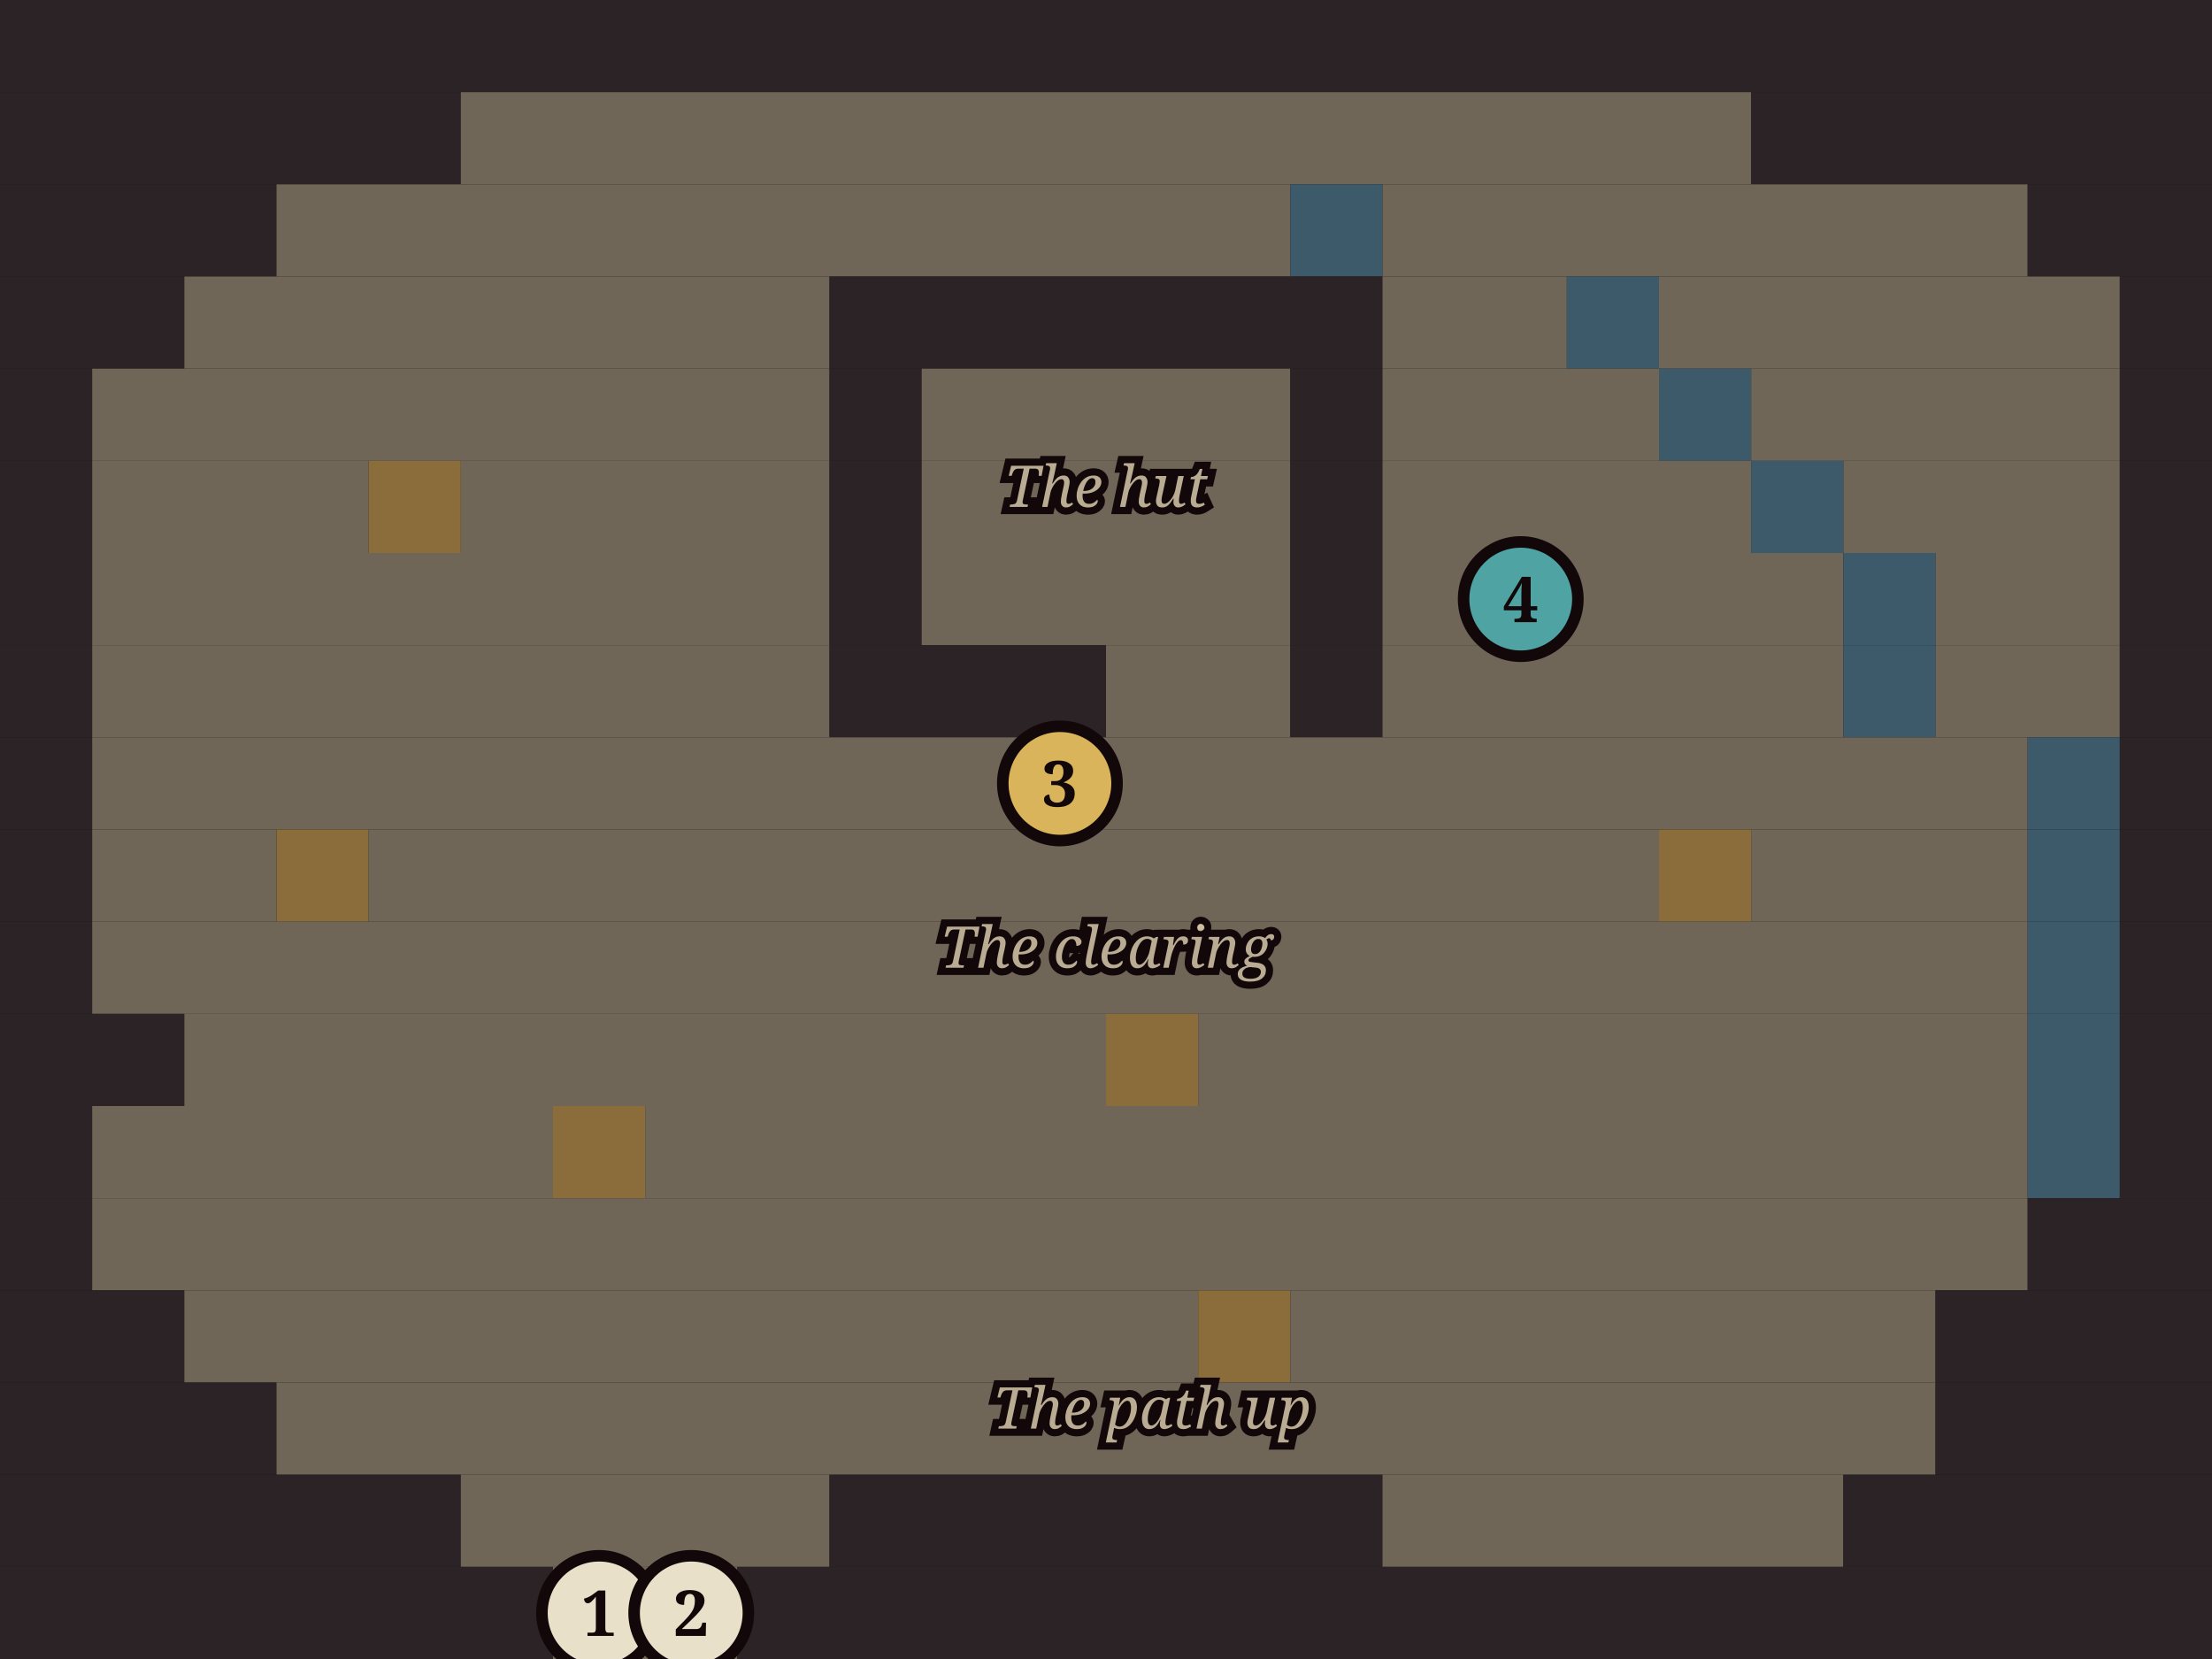
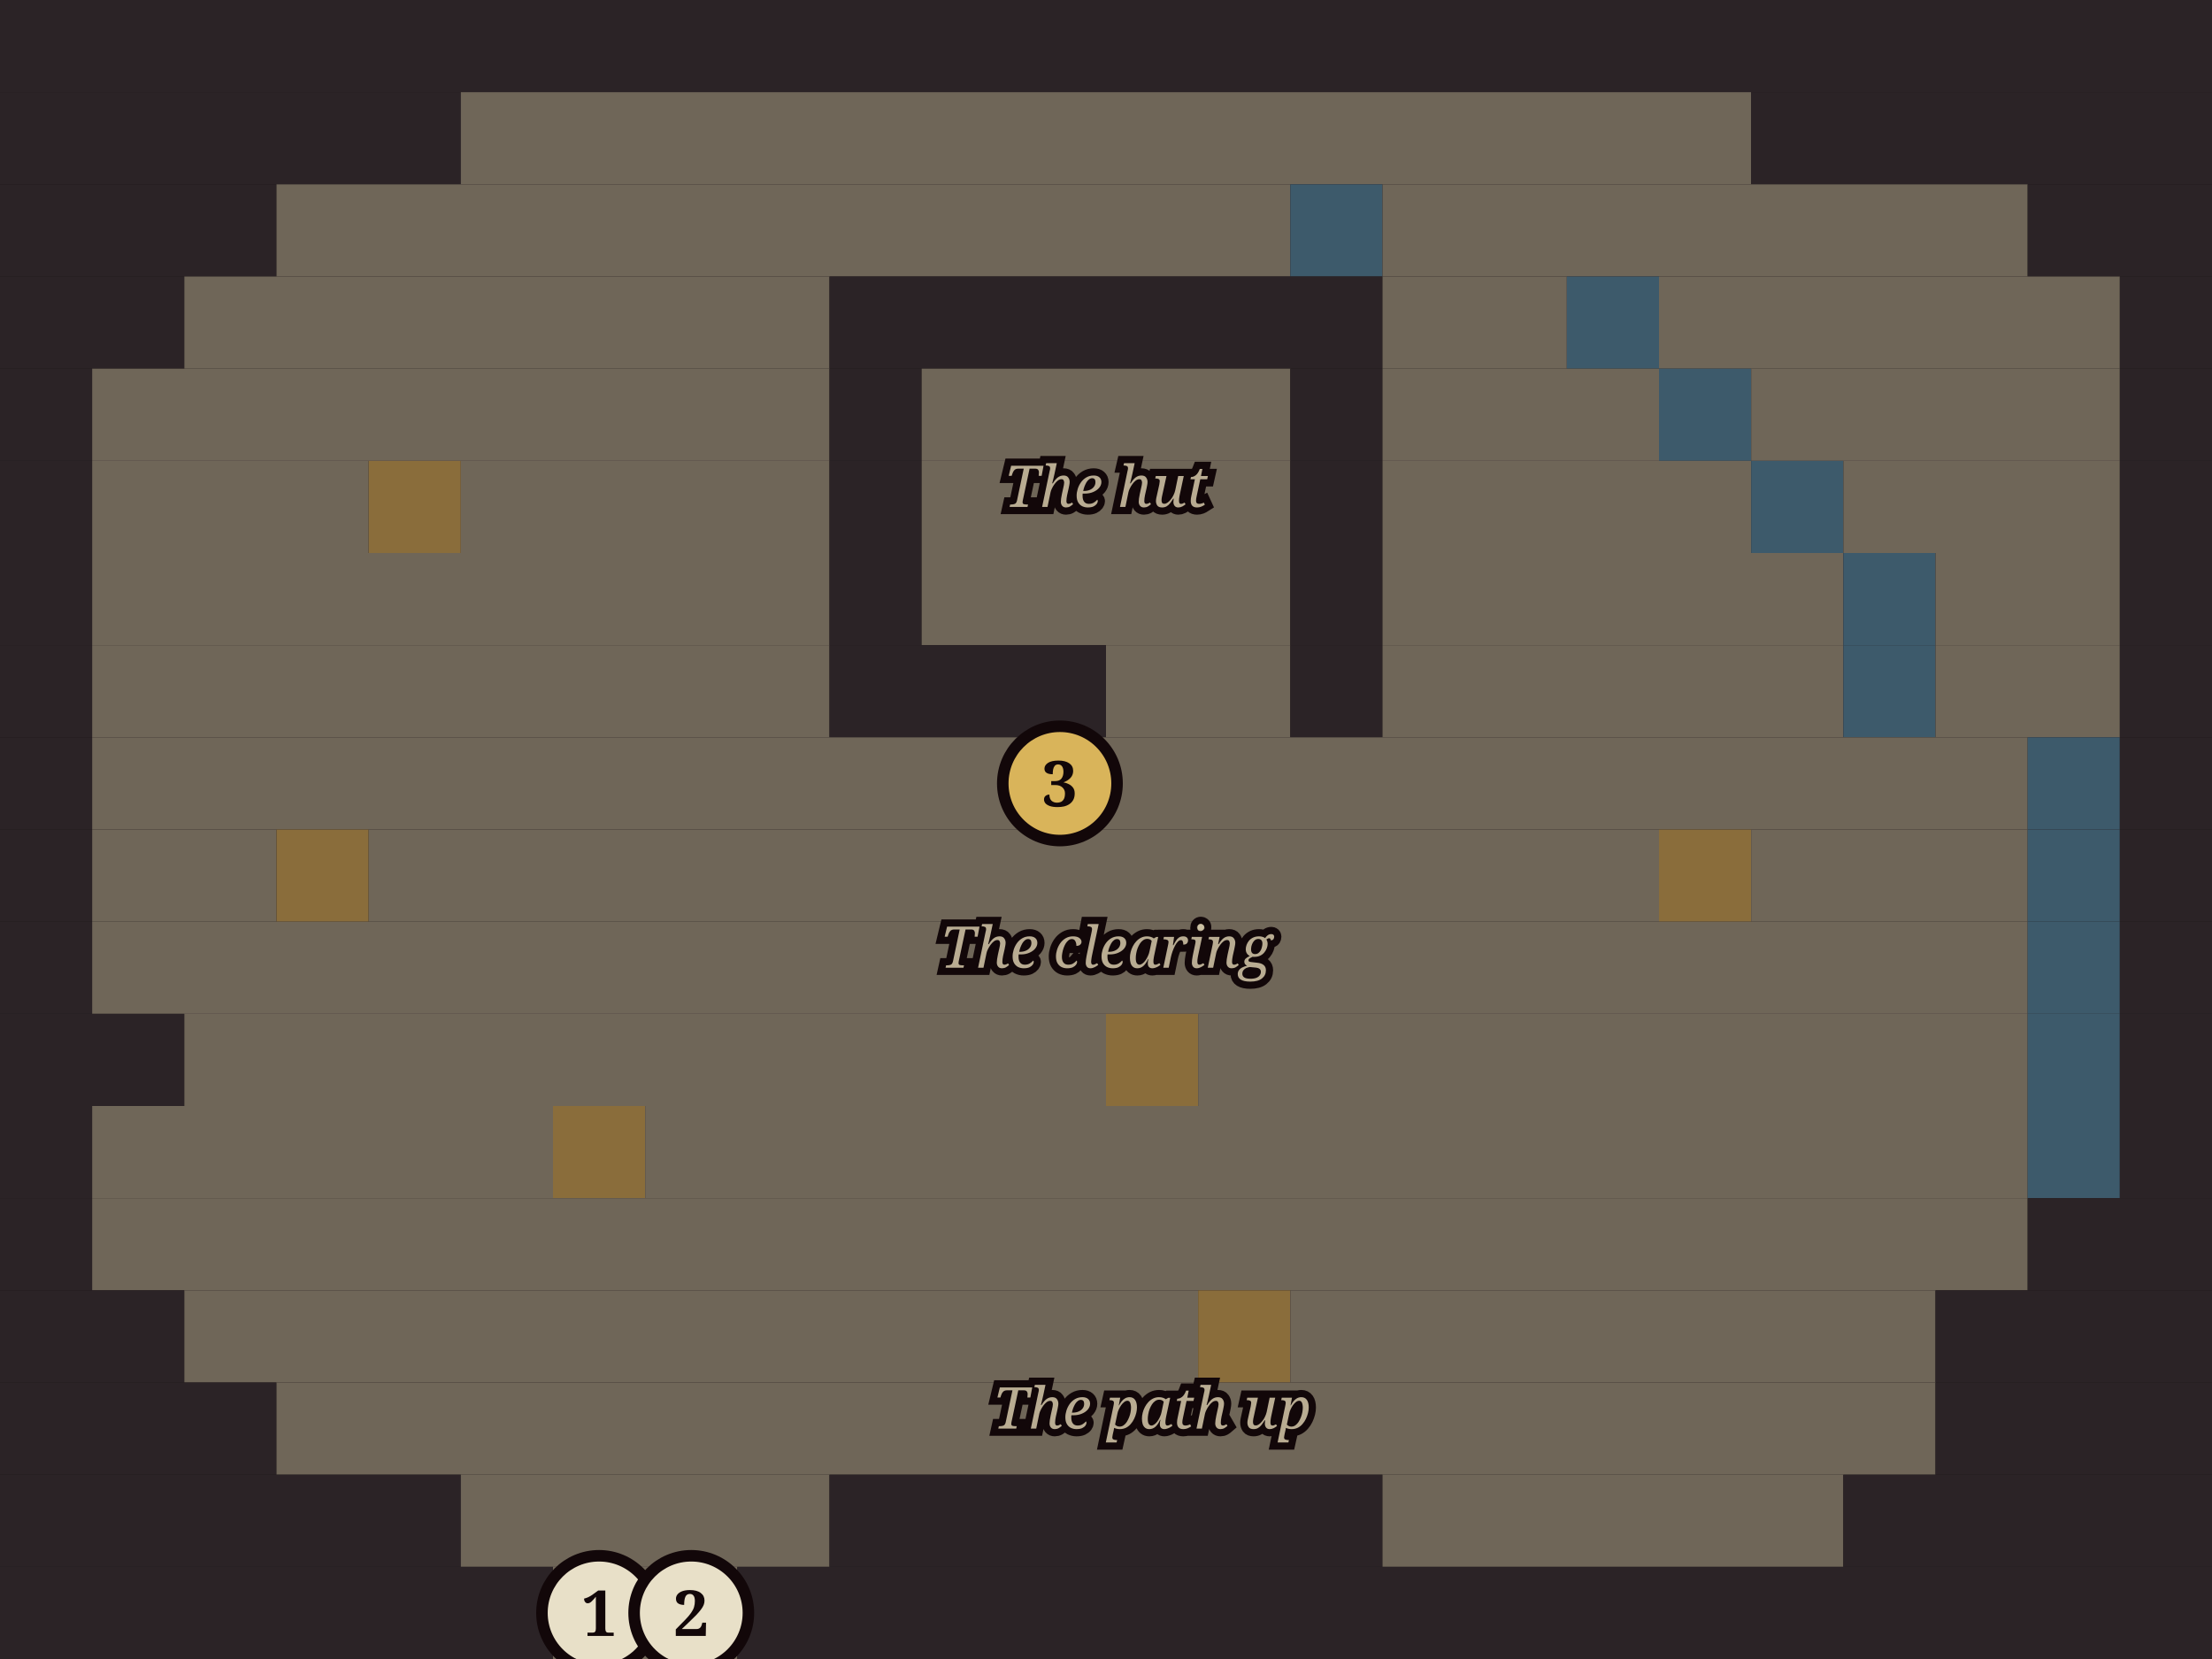
<svg xmlns="http://www.w3.org/2000/svg" viewBox="0 0 384 288" width="384" height="288" font-family="Georgia, serif">
  <rect width="384" height="288" fill="#1a1416" />
  <rect x="0" y="0" width="384" height="16" fill="#2b2326" />
  <rect x="0" y="16" width="80" height="16" fill="#2b2326" />
  <rect x="80" y="16" width="224" height="16" fill="#6f6658" />
  <rect x="304" y="16" width="80" height="16" fill="#2b2326" />
  <rect x="0" y="32" width="48" height="16" fill="#2b2326" />
  <rect x="48" y="32" width="176" height="16" fill="#6f6658" />
  <rect x="224" y="32" width="16" height="16" fill="#3d5a6b" />
  <rect x="240" y="32" width="112" height="16" fill="#6f6658" />
  <rect x="352" y="32" width="32" height="16" fill="#2b2326" />
  <rect x="0" y="48" width="32" height="16" fill="#2b2326" />
  <rect x="32" y="48" width="112" height="16" fill="#6f6658" />
  <rect x="144" y="48" width="96" height="16" fill="#2b2326" />
  <rect x="240" y="48" width="32" height="16" fill="#6f6658" />
  <rect x="272" y="48" width="16" height="16" fill="#3d5a6b" />
  <rect x="288" y="48" width="80" height="16" fill="#6f6658" />
  <rect x="368" y="48" width="16" height="16" fill="#2b2326" />
  <rect x="0" y="64" width="16" height="16" fill="#2b2326" />
  <rect x="16" y="64" width="128" height="16" fill="#6f6658" />
  <rect x="144" y="64" width="16" height="16" fill="#2b2326" />
  <rect x="160" y="64" width="64" height="16" fill="#6f6658" />
  <rect x="224" y="64" width="16" height="16" fill="#2b2326" />
  <rect x="240" y="64" width="48" height="16" fill="#6f6658" />
  <rect x="288" y="64" width="16" height="16" fill="#3d5a6b" />
  <rect x="304" y="64" width="64" height="16" fill="#6f6658" />
  <rect x="368" y="64" width="16" height="16" fill="#2b2326" />
  <rect x="0" y="80" width="16" height="16" fill="#2b2326" />
  <rect x="16" y="80" width="48" height="16" fill="#6f6658" />
  <rect x="64" y="80" width="16" height="16" fill="#8a6d3b" />
  <rect x="80" y="80" width="64" height="16" fill="#6f6658" />
  <rect x="144" y="80" width="16" height="16" fill="#2b2326" />
  <rect x="160" y="80" width="64" height="16" fill="#6f6658" />
  <rect x="224" y="80" width="16" height="16" fill="#2b2326" />
  <rect x="240" y="80" width="64" height="16" fill="#6f6658" />
  <rect x="304" y="80" width="16" height="16" fill="#3d5a6b" />
  <rect x="320" y="80" width="48" height="16" fill="#6f6658" />
  <rect x="368" y="80" width="16" height="16" fill="#2b2326" />
  <rect x="0" y="96" width="16" height="16" fill="#2b2326" />
  <rect x="16" y="96" width="128" height="16" fill="#6f6658" />
  <rect x="144" y="96" width="16" height="16" fill="#2b2326" />
  <rect x="160" y="96" width="64" height="16" fill="#6f6658" />
  <rect x="224" y="96" width="16" height="16" fill="#2b2326" />
  <rect x="240" y="96" width="80" height="16" fill="#6f6658" />
  <rect x="320" y="96" width="16" height="16" fill="#3d5a6b" />
  <rect x="336" y="96" width="32" height="16" fill="#6f6658" />
  <rect x="368" y="96" width="16" height="16" fill="#2b2326" />
  <rect x="0" y="112" width="16" height="16" fill="#2b2326" />
  <rect x="16" y="112" width="128" height="16" fill="#6f6658" />
  <rect x="144" y="112" width="48" height="16" fill="#2b2326" />
  <rect x="192" y="112" width="32" height="16" fill="#6f6658" />
  <rect x="224" y="112" width="16" height="16" fill="#2b2326" />
  <rect x="240" y="112" width="80" height="16" fill="#6f6658" />
  <rect x="320" y="112" width="16" height="16" fill="#3d5a6b" />
  <rect x="336" y="112" width="32" height="16" fill="#6f6658" />
  <rect x="368" y="112" width="16" height="16" fill="#2b2326" />
  <rect x="0" y="128" width="16" height="16" fill="#2b2326" />
  <rect x="16" y="128" width="336" height="16" fill="#6f6658" />
  <rect x="352" y="128" width="16" height="16" fill="#3d5a6b" />
  <rect x="368" y="128" width="16" height="16" fill="#2b2326" />
  <rect x="0" y="144" width="16" height="16" fill="#2b2326" />
  <rect x="16" y="144" width="32" height="16" fill="#6f6658" />
  <rect x="48" y="144" width="16" height="16" fill="#8a6d3b" />
  <rect x="64" y="144" width="224" height="16" fill="#6f6658" />
  <rect x="288" y="144" width="16" height="16" fill="#8a6d3b" />
  <rect x="304" y="144" width="48" height="16" fill="#6f6658" />
  <rect x="352" y="144" width="16" height="16" fill="#3d5a6b" />
  <rect x="368" y="144" width="16" height="16" fill="#2b2326" />
  <rect x="0" y="160" width="16" height="16" fill="#2b2326" />
  <rect x="16" y="160" width="336" height="16" fill="#6f6658" />
  <rect x="352" y="160" width="16" height="16" fill="#3d5a6b" />
  <rect x="368" y="160" width="16" height="16" fill="#2b2326" />
  <rect x="0" y="176" width="32" height="16" fill="#2b2326" />
  <rect x="32" y="176" width="160" height="16" fill="#6f6658" />
  <rect x="192" y="176" width="16" height="16" fill="#8a6d3b" />
  <rect x="208" y="176" width="144" height="16" fill="#6f6658" />
  <rect x="352" y="176" width="16" height="16" fill="#3d5a6b" />
  <rect x="368" y="176" width="16" height="16" fill="#2b2326" />
  <rect x="0" y="192" width="16" height="16" fill="#2b2326" />
  <rect x="16" y="192" width="80" height="16" fill="#6f6658" />
  <rect x="96" y="192" width="16" height="16" fill="#8a6d3b" />
  <rect x="112" y="192" width="240" height="16" fill="#6f6658" />
  <rect x="352" y="192" width="16" height="16" fill="#3d5a6b" />
  <rect x="368" y="192" width="16" height="16" fill="#2b2326" />
  <rect x="0" y="208" width="16" height="16" fill="#2b2326" />
  <rect x="16" y="208" width="336" height="16" fill="#6f6658" />
  <rect x="352" y="208" width="32" height="16" fill="#2b2326" />
  <rect x="0" y="224" width="32" height="16" fill="#2b2326" />
  <rect x="32" y="224" width="176" height="16" fill="#6f6658" />
  <rect x="208" y="224" width="16" height="16" fill="#8a6d3b" />
  <rect x="224" y="224" width="112" height="16" fill="#6f6658" />
  <rect x="336" y="224" width="48" height="16" fill="#2b2326" />
  <rect x="0" y="240" width="48" height="16" fill="#2b2326" />
  <rect x="48" y="240" width="288" height="16" fill="#6f6658" />
  <rect x="336" y="240" width="48" height="16" fill="#2b2326" />
  <rect x="0" y="256" width="80" height="16" fill="#2b2326" />
  <rect x="80" y="256" width="64" height="16" fill="#6f6658" />
  <rect x="144" y="256" width="96" height="16" fill="#2b2326" />
  <rect x="240" y="256" width="80" height="16" fill="#6f6658" />
  <rect x="320" y="256" width="64" height="16" fill="#2b2326" />
  <rect x="0" y="272" width="96" height="16" fill="#2b2326" />
  <rect x="96" y="272" width="32" height="16" fill="#6f6658" />
  <rect x="128" y="272" width="256" height="16" fill="#2b2326" />
  <text x="200.0" y="248.0" font-size="10" text-anchor="middle" fill="#f0e2c0" fill-opacity="0.75" stroke="#120709" stroke-width="2.5" paint-order="stroke" font-style="italic">The path up</text>
  <text x="192.0" y="168.0" font-size="10" text-anchor="middle" fill="#f0e2c0" fill-opacity="0.75" stroke="#120709" stroke-width="2.5" paint-order="stroke" font-style="italic">The clearing</text>
  <text x="192.0" y="88.0" font-size="10" text-anchor="middle" fill="#f0e2c0" fill-opacity="0.75" stroke="#120709" stroke-width="2.5" paint-order="stroke" font-style="italic">The hut</text>
  <circle cx="104.0" cy="280.0" r="9.92" fill="#e8e0c8" stroke="#120709" stroke-width="2" />
  <text x="104.0" y="284.0" font-size="11" text-anchor="middle" fill="#120709" font-weight="bold">1</text>
  <circle cx="120.0" cy="280.0" r="9.92" fill="#e8e0c8" stroke="#120709" stroke-width="2" />
  <text x="120.0" y="284.0" font-size="11" text-anchor="middle" fill="#120709" font-weight="bold">2</text>
  <circle cx="184.0" cy="136.0" r="9.92" fill="#d9b45a" stroke="#120709" stroke-width="2" />
  <text x="184.0" y="140.0" font-size="11" text-anchor="middle" fill="#120709" font-weight="bold">3</text>
-   <circle cx="264.0" cy="104.0" r="9.92" fill="#4fa3a3" stroke="#120709" stroke-width="2" />
-   <text x="264.0" y="108.0" font-size="11" text-anchor="middle" fill="#120709" font-weight="bold">4</text>
</svg>
